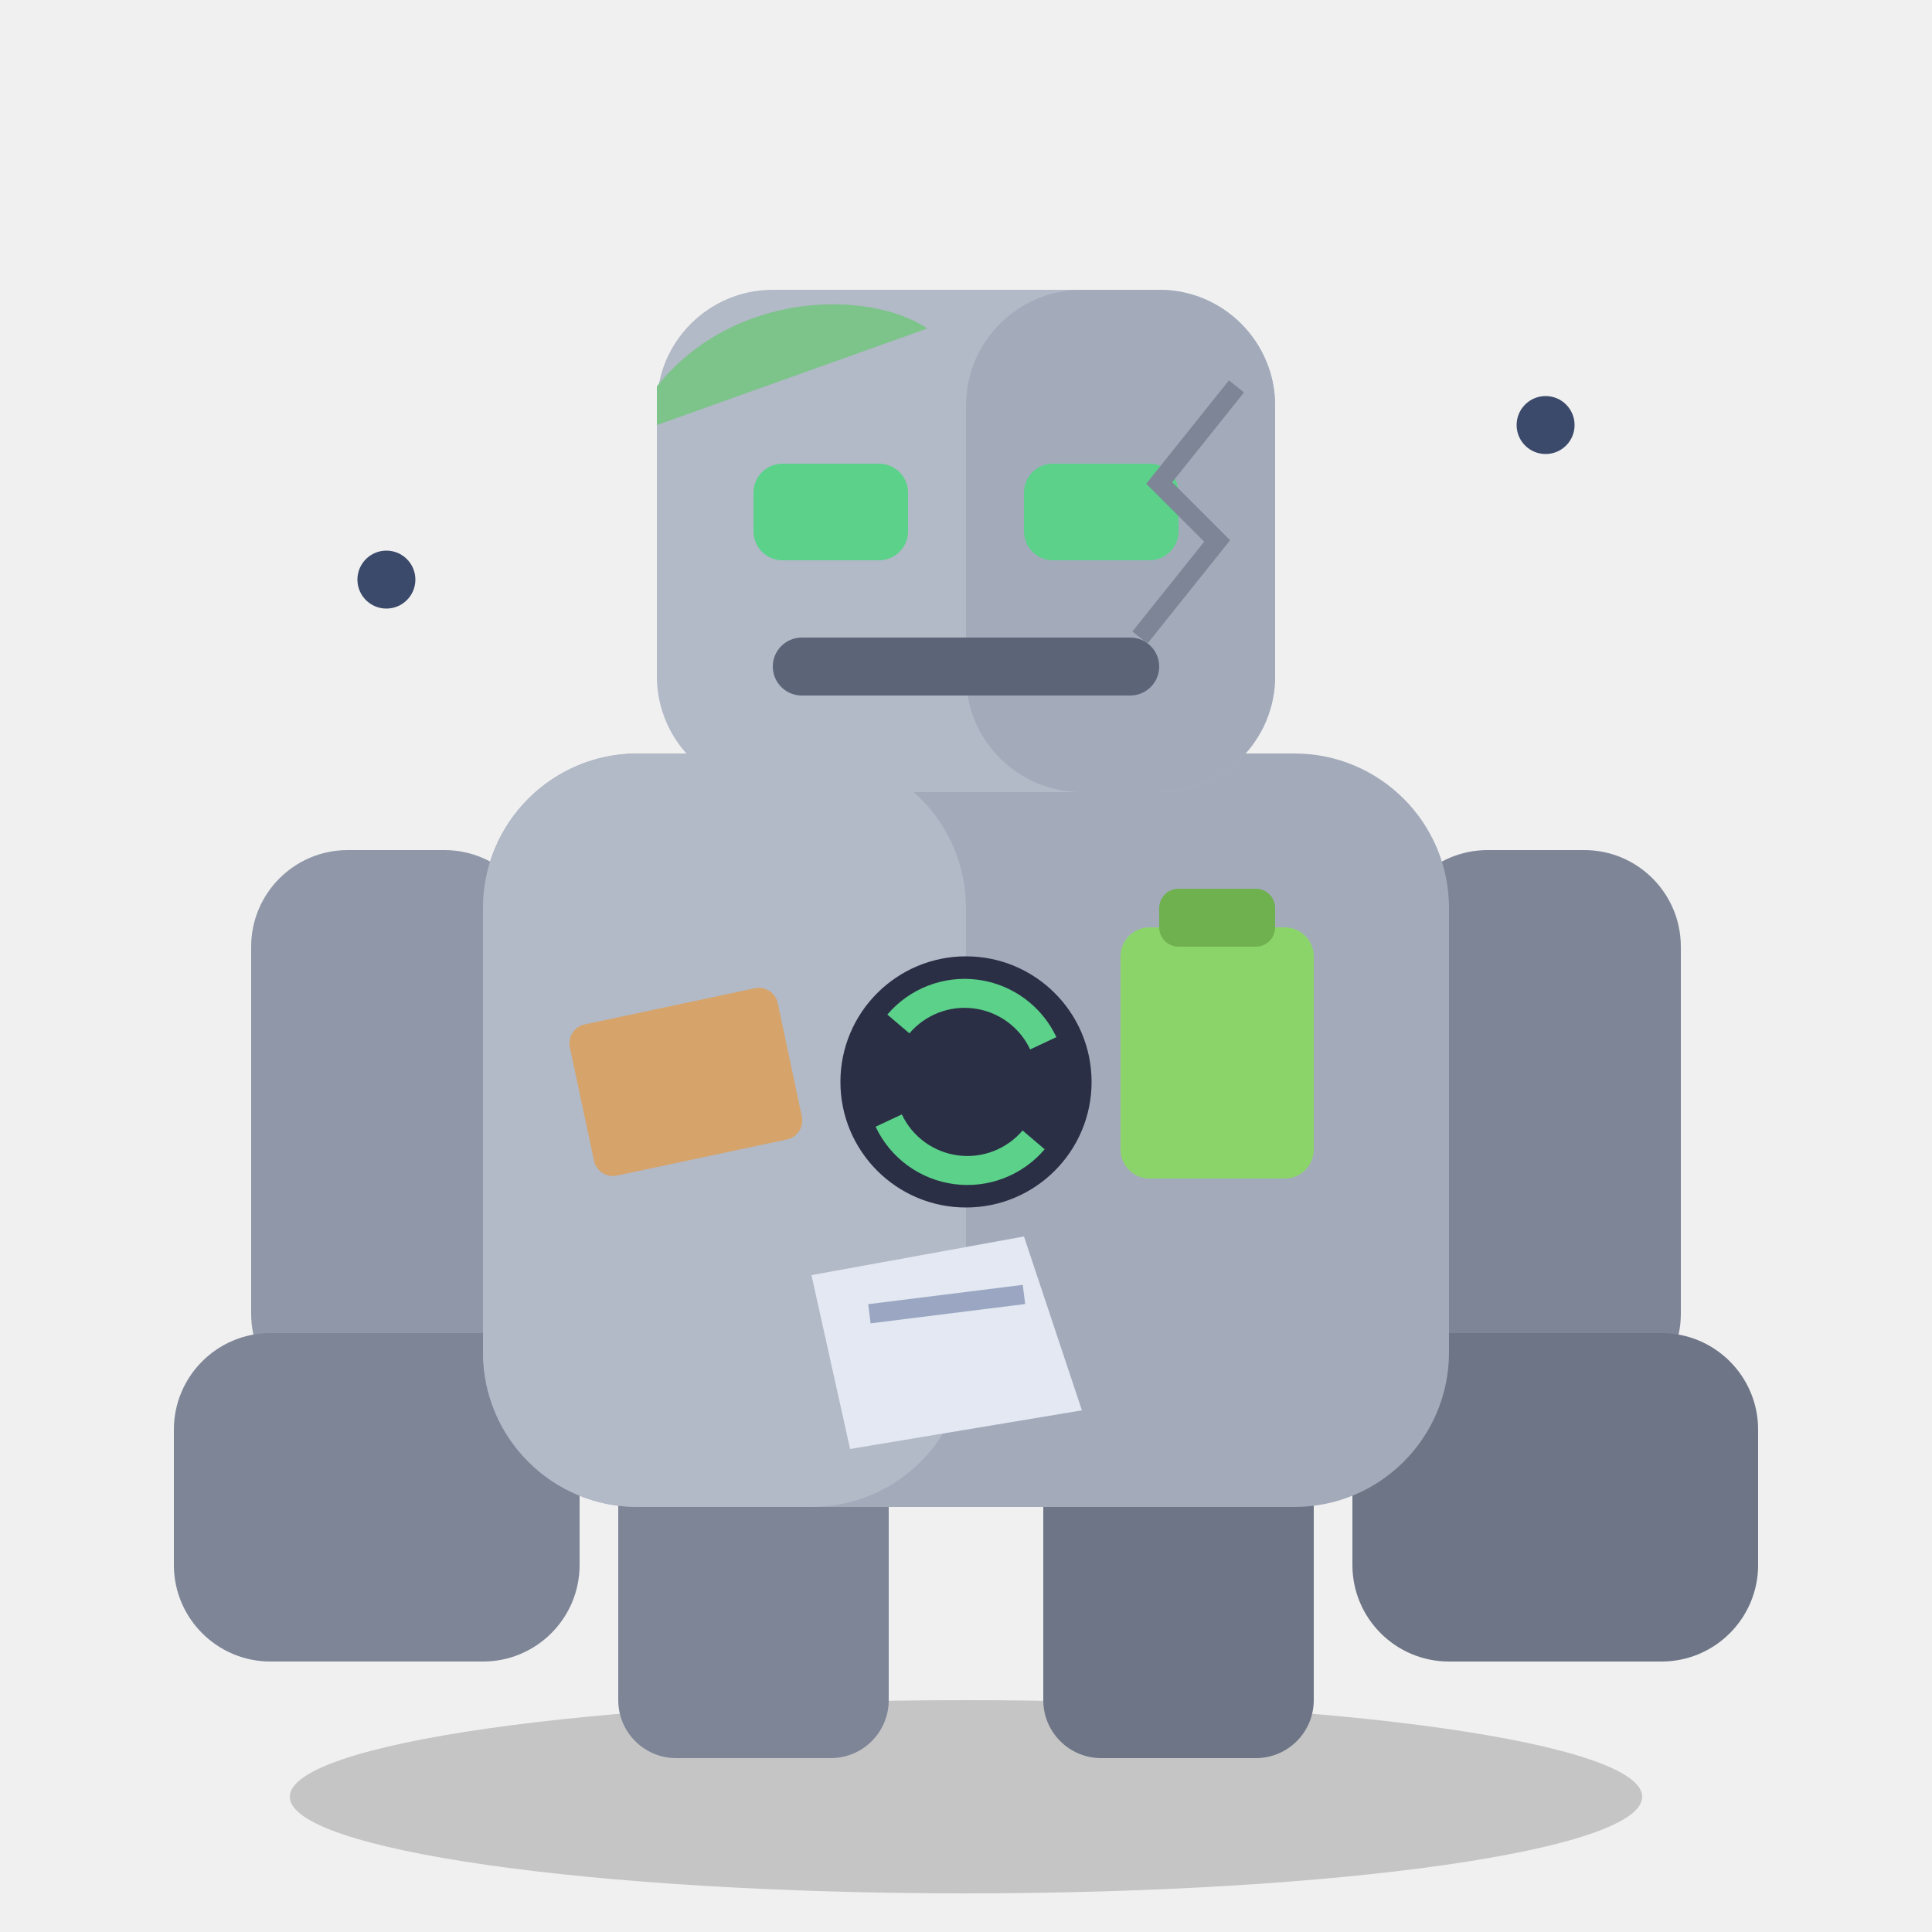
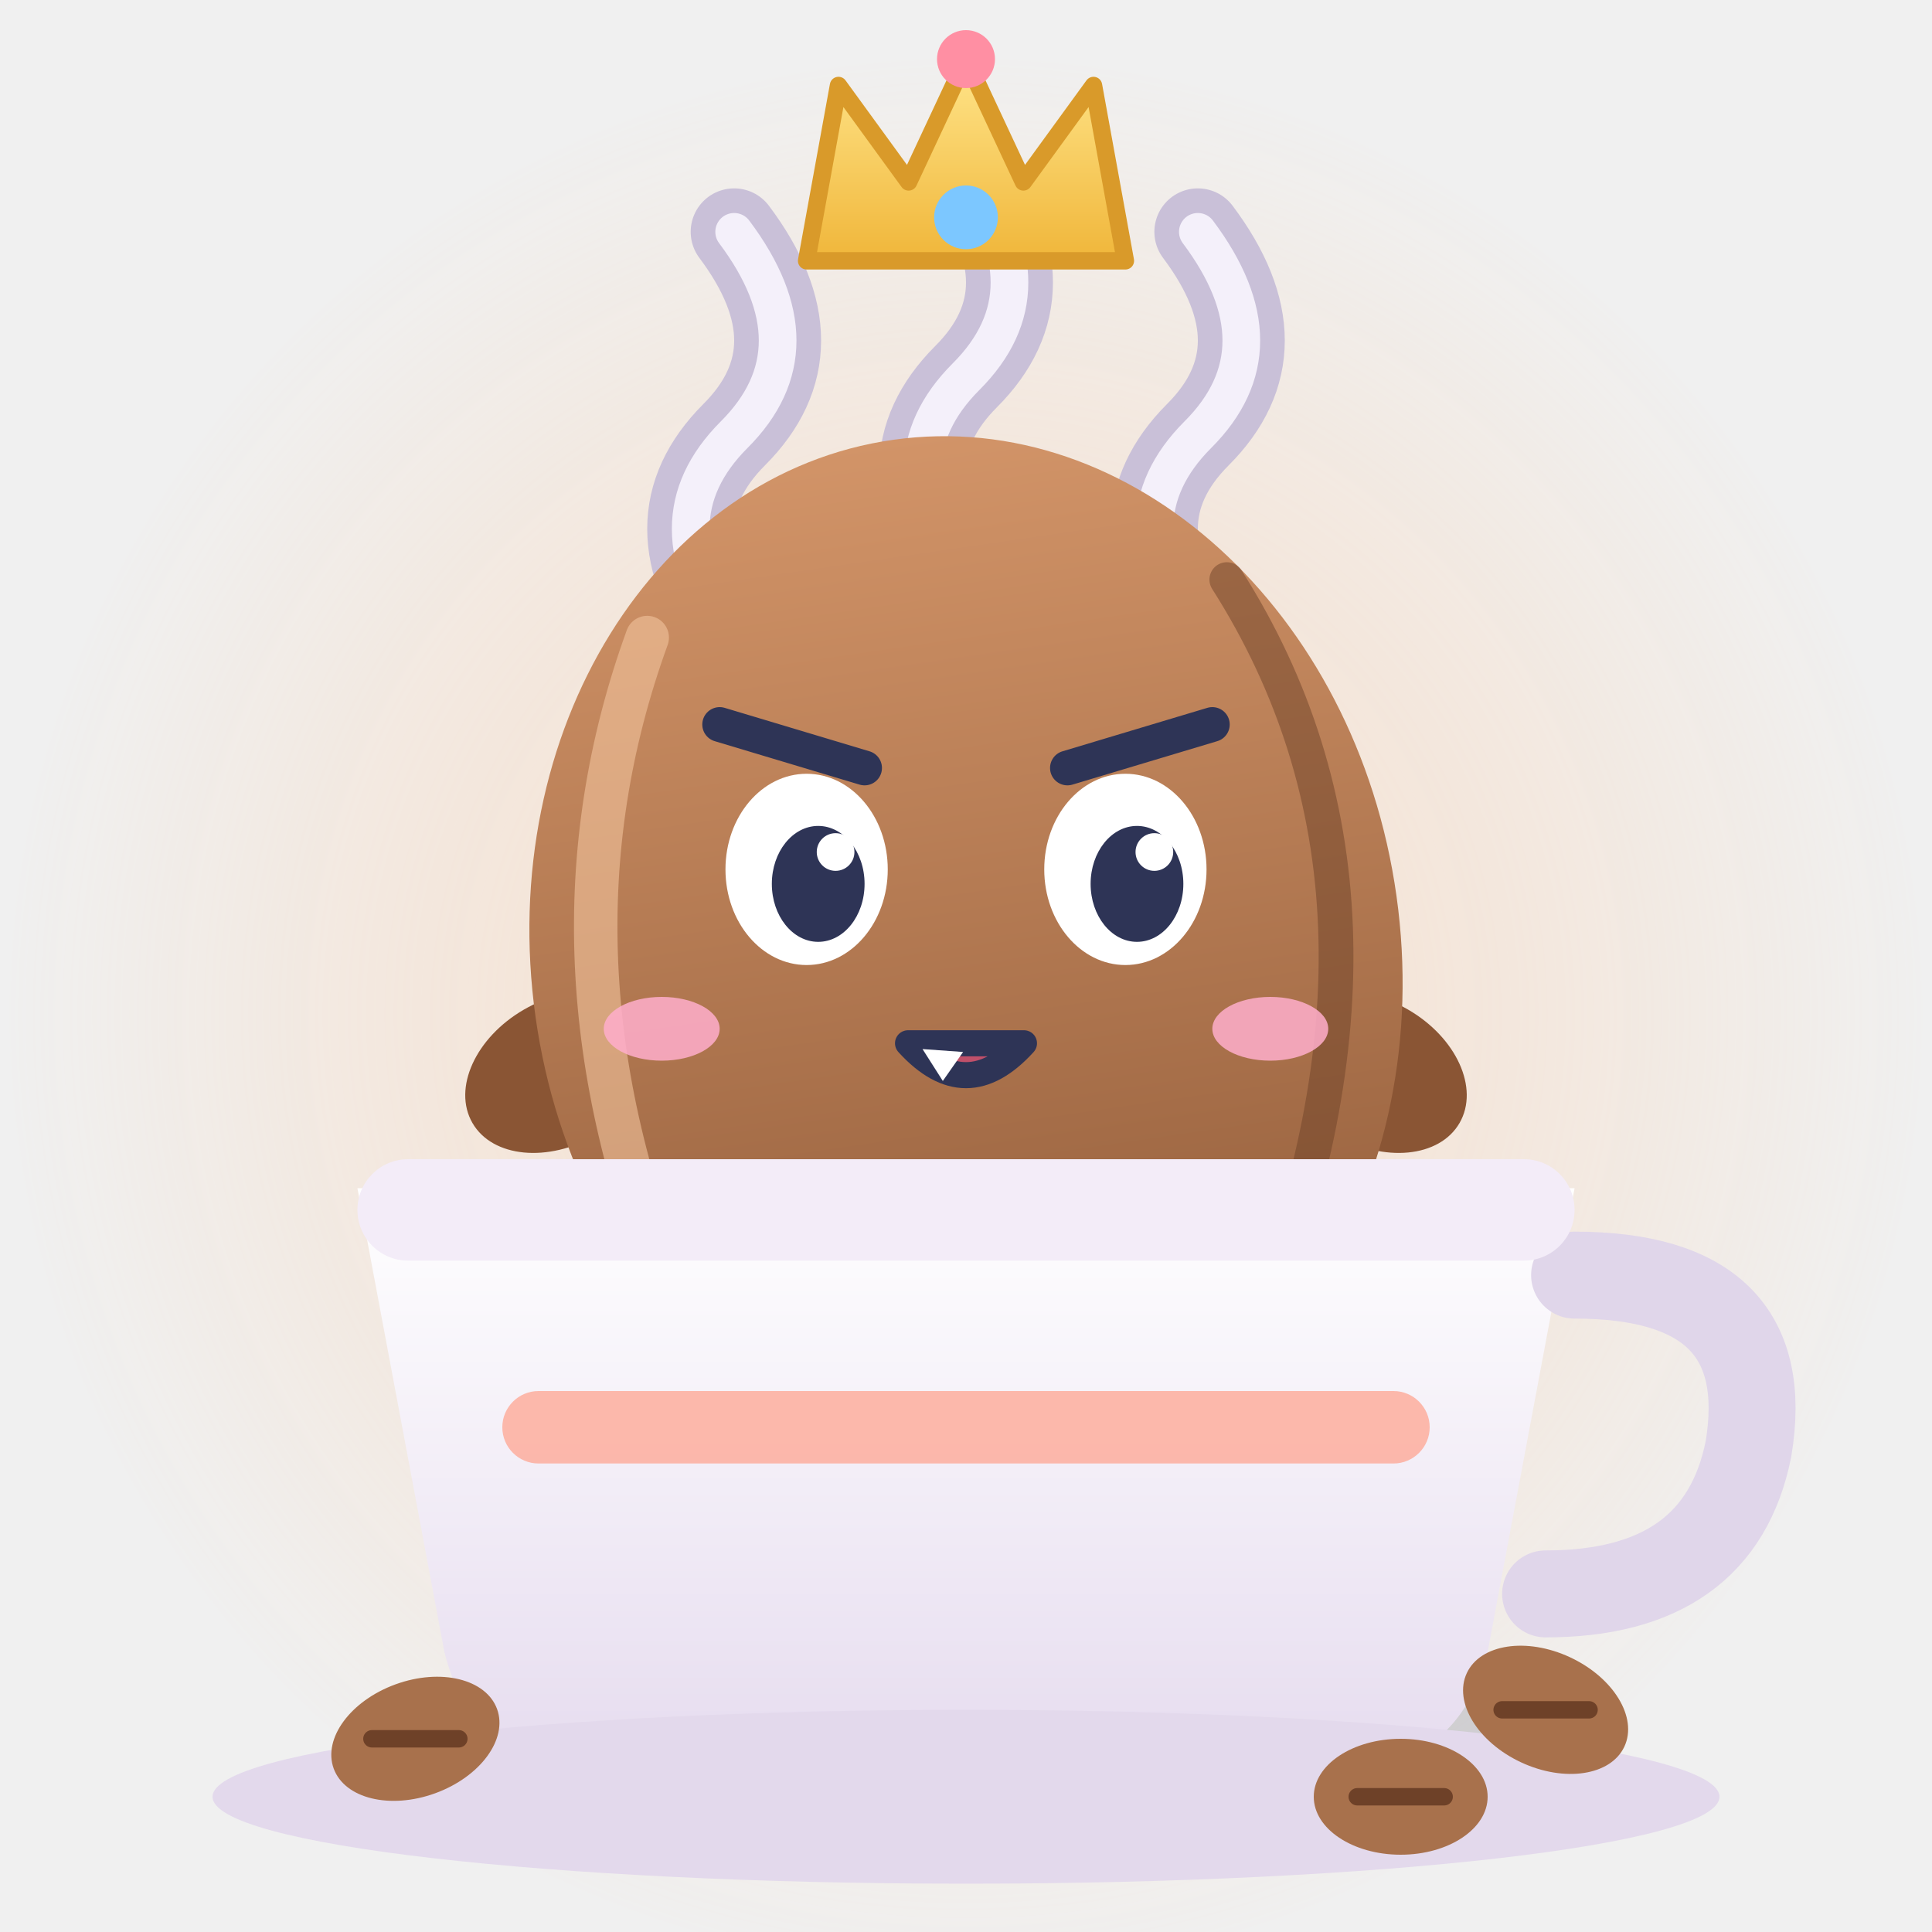
- <svg xmlns="http://www.w3.org/2000/svg" viewBox="0 0 200 200" width="200" height="200">
-   <ellipse cx="100" cy="186" rx="70" ry="10" fill="#000000" opacity="0.18" />
-   <rect x="64" y="146" width="28" height="36" rx="6" fill="#7d8597" />
-   <rect x="108" y="146" width="28" height="36" rx="6" fill="#6d7586" />
-   <rect x="26" y="88" width="30" height="58" rx="10" fill="#8f97a8" />
-   <rect x="18" y="138" width="42" height="34" rx="10" fill="#7d8597" />
-   <rect x="144" y="88" width="30" height="58" rx="10" fill="#7d8597" />
-   <rect x="140" y="138" width="42" height="34" rx="10" fill="#6d7586" />
-   <rect x="50" y="78" width="100" height="78" rx="16" fill="#a3abbb" />
-   <rect x="50" y="78" width="50" height="78" rx="16" fill="#b2b9c7" />
-   <rect x="60" y="104" width="22" height="16" rx="2" fill="#d6a46a" transform="rotate(-12 71 112)" />
-   <rect x="116" y="96" width="20" height="26" rx="3" fill="#8bd46a" />
-   <rect x="120" y="92" width="12" height="6" rx="2" fill="#6fb04f" />
-   <path d="M84 132 L106 128 L112 146 L88 150 Z" fill="#e3e8f2" />
-   <line x1="90" y1="136" x2="106" y2="134" stroke="#9aa6c2" stroke-width="2" />
-   <circle cx="100" cy="112" r="13" fill="#2b2f45" />
-   <path d="M93 106 A9 9 0 0 1 108 108" stroke="#5bd18a" stroke-width="3" fill="none" />
-   <path d="M107 118 A9 9 0 0 1 92 116" stroke="#5bd18a" stroke-width="3" fill="none" />
-   <rect x="68" y="30" width="64" height="52" rx="12" fill="#b2b9c7" />
-   <rect x="100" y="30" width="32" height="52" rx="12" fill="#a3abbb" />
-   <rect x="78" y="48" width="16" height="10" rx="3" fill="#5bd18a" />
-   <rect x="106" y="48" width="16" height="10" rx="3" fill="#5bd18a" />
-   <rect x="80" y="66" width="40" height="6" rx="3" fill="#5c6478" />
-   <path d="M68 40 C76 30 90 30 96 34 L68 44 Z" fill="#7cc48a" />
-   <polyline points="128,40 120,50 126,56 118,66" stroke="#7d8597" stroke-width="2" fill="none" />
-   <circle cx="40" cy="60" r="3" fill="#3b4a6b" />
-   <circle cx="160" cy="44" r="3" fill="#3b4a6b" />
+ <svg xmlns="http://www.w3.org/2000/svg" viewBox="0 0 160 160" width="160" height="160">
+   <defs>
+     <radialGradient id="g0" cx="0.5" cy="0.5" r="0.5">
+       <stop offset="0" stop-color="#ffc89a" stop-opacity="0.45" />
+       <stop offset="0.65" stop-color="#ffc89a" stop-opacity="0.18" />
+       <stop offset="1" stop-color="#ffc89a" stop-opacity="0" />
+     </radialGradient>
+     <linearGradient id="g1" x1="0" y1="0" x2="0" y2="1">
+       <stop offset="0" stop-color="#ffe58a" />
+       <stop offset="1" stop-color="#f0b63a" />
+     </linearGradient>
+     <linearGradient id="g2" x1="0" y1="0" x2="0" y2="1">
+       <stop offset="0" stop-color="#d29468" />
+       <stop offset="1" stop-color="#8f5a38" />
+     </linearGradient>
+     <linearGradient id="g3" x1="0" y1="0" x2="0" y2="1">
+       <stop offset="0" stop-color="#ffffff" />
+       <stop offset="1" stop-color="#e6dcef" />
+     </linearGradient>
+   </defs>
+   <g transform="translate(8 12) scale(1.2)">
+     <ellipse cx="60" cy="110" rx="40" ry="6.5" fill="#2a3a5a" opacity="0.18" />
+     <circle cx="60" cy="60" r="66" fill="url(#g0)" />
+     <path d="M44 34 q-6 -8 0 -14 q6 -6 0 -14 M60 30 q-6 -8 0 -14 q6 -6 0 -14 M76 34 q-6 -8 0 -14 q6 -6 0 -14" fill="none" stroke="#c9c0d8" stroke-width="6" stroke-linecap="round" stroke-linejoin="round" />
+     <path d="M44 34 q-6 -8 0 -14 q6 -6 0 -14 M60 30 q-6 -8 0 -14 q6 -6 0 -14 M76 34 q-6 -8 0 -14 q6 -6 0 -14" fill="none" stroke="#f4f0fa" stroke-width="2.6" stroke-linecap="round" stroke-linejoin="round" />
+     <path d="M49 8 L51.2 -4.1 L56.04 2.555 L60 -5.915 L63.96 2.555 L68.8 -4.1 L71 8 Z" fill="url(#g1)" stroke="#d99a2a" stroke-width="1.2" stroke-linejoin="round" />
+     <circle cx="60" cy="-5.92" r="2" fill="#ff8fa3" />
+     <circle cx="60" cy="5" r="2.2" fill="#7cc7ff" />
+     <ellipse cx="32" cy="64" rx="7" ry="5" fill="#8a5534" transform="rotate(-30 32 64)" />
+     <ellipse cx="88" cy="64" rx="7" ry="5" fill="#8a5534" transform="rotate(30 88 64)" />
+     <ellipse cx="60" cy="56" rx="30" ry="36" fill="url(#g2)" transform="rotate(-8 60 56)" />
+     <path d="M38 34 Q30 56 40 80" fill="none" stroke="#f1c39c" stroke-width="3" stroke-linecap="round" stroke-linejoin="round" opacity="0.6" />
+     <path d="M78 30 Q92 52 80 82" fill="none" stroke="#6e4128" stroke-width="2.4" stroke-linecap="round" stroke-linejoin="round" opacity="0.5" />
+     <ellipse cx="49" cy="50" rx="5.6" ry="6.6" fill="#fff" />
+     <ellipse cx="49.8" cy="51" rx="3.2" ry="4" fill="#2e3456" />
+     <circle cx="51" cy="48.8" r="1.3" fill="#fff" />
+     <ellipse cx="71" cy="50" rx="5.6" ry="6.6" fill="#fff" />
+     <ellipse cx="71.8" cy="51" rx="3.2" ry="4" fill="#2e3456" />
+     <circle cx="73" cy="48.8" r="1.3" fill="#fff" />
+     <path d="M43 40 L53 43 M77 40 L67 43" fill="none" stroke="#2e3456" stroke-width="2.4" stroke-linecap="round" stroke-linejoin="round" />
+     <ellipse cx="39" cy="61" rx="4" ry="2.2" fill="#ffaecb" opacity="0.85" />
+     <ellipse cx="81" cy="61" rx="4" ry="2.2" fill="#ffaecb" opacity="0.85" />
+     <path d="M56 62 q4 4.4 8 0 z" fill="#c0506a" stroke="#2e3456" stroke-width="1.8" stroke-linejoin="round" />
+     <path d="M57 62.4 l1.4 2.2 l1.4 -2" fill="#fff" />
+     <path d="M18 72 H102 L96 104 Q94 112 86 112 H34 Q26 112 24 104 Z" fill="url(#g3)" />
+     <path d="M102 78 q14 0 12 12 q-2 10 -14 10" fill="none" stroke="#e0d6ea" stroke-width="6" stroke-linecap="round" stroke-linejoin="round" />
+     <rect x="18" y="70" width="84" height="7" rx="3.5" fill="#f3ecf8" />
+     <rect x="28" y="86" width="64" height="5" rx="2.5" fill="#ff9f8a" opacity="0.7" />
+     <ellipse cx="60" cy="114" rx="52" ry="6" fill="#e3d9ec" />
+     <ellipse cx="22" cy="110" rx="6" ry="4" fill="#a8714c" transform="rotate(-20 22 110)" />
+     <path d="M19 110 h6" fill="none" stroke="#6e4128" stroke-width="1.2" stroke-linecap="round" stroke-linejoin="round" />
+     <ellipse cx="100" cy="108" rx="6" ry="4" fill="#a8714c" transform="rotate(25 100 108)" />
+     <path d="M97 108 h6" fill="none" stroke="#6e4128" stroke-width="1.2" stroke-linecap="round" stroke-linejoin="round" />
+     <ellipse cx="90" cy="114" rx="6" ry="4" fill="#a8714c" transform="rotate(0 90 114)" />
+     <path d="M87 114 h6" fill="none" stroke="#6e4128" stroke-width="1.2" stroke-linecap="round" stroke-linejoin="round" />
+   </g>
</svg>
